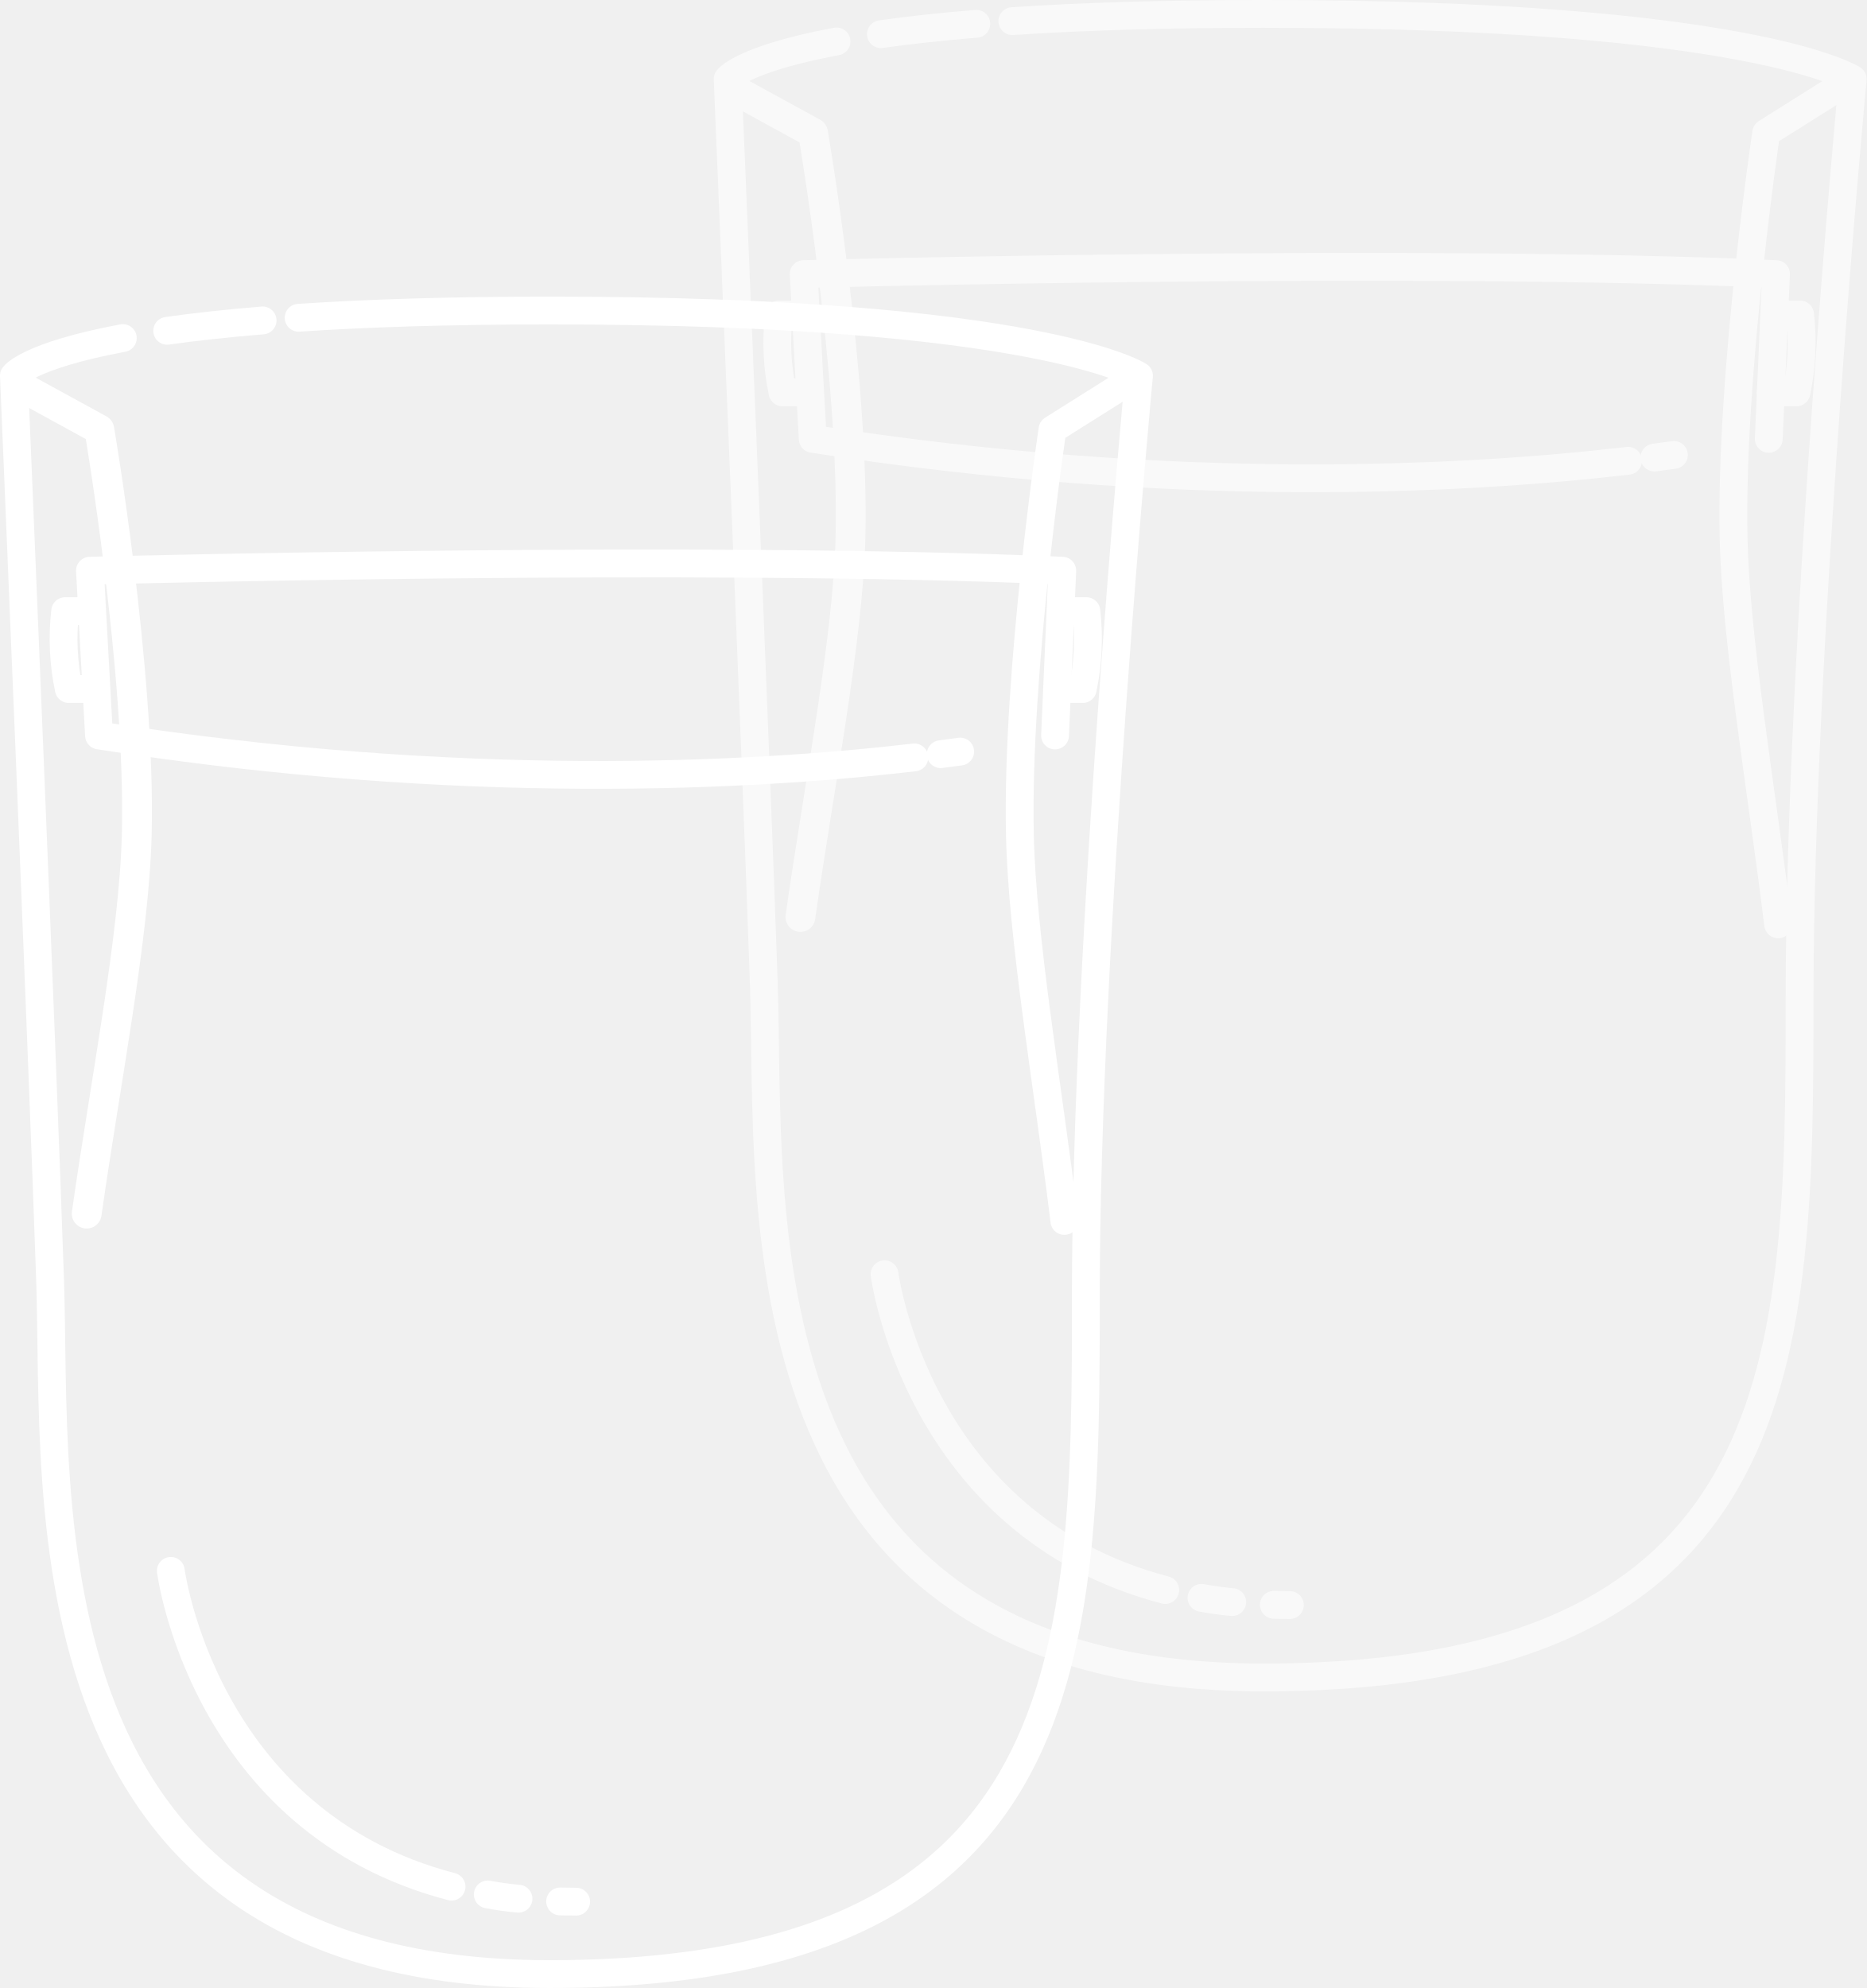
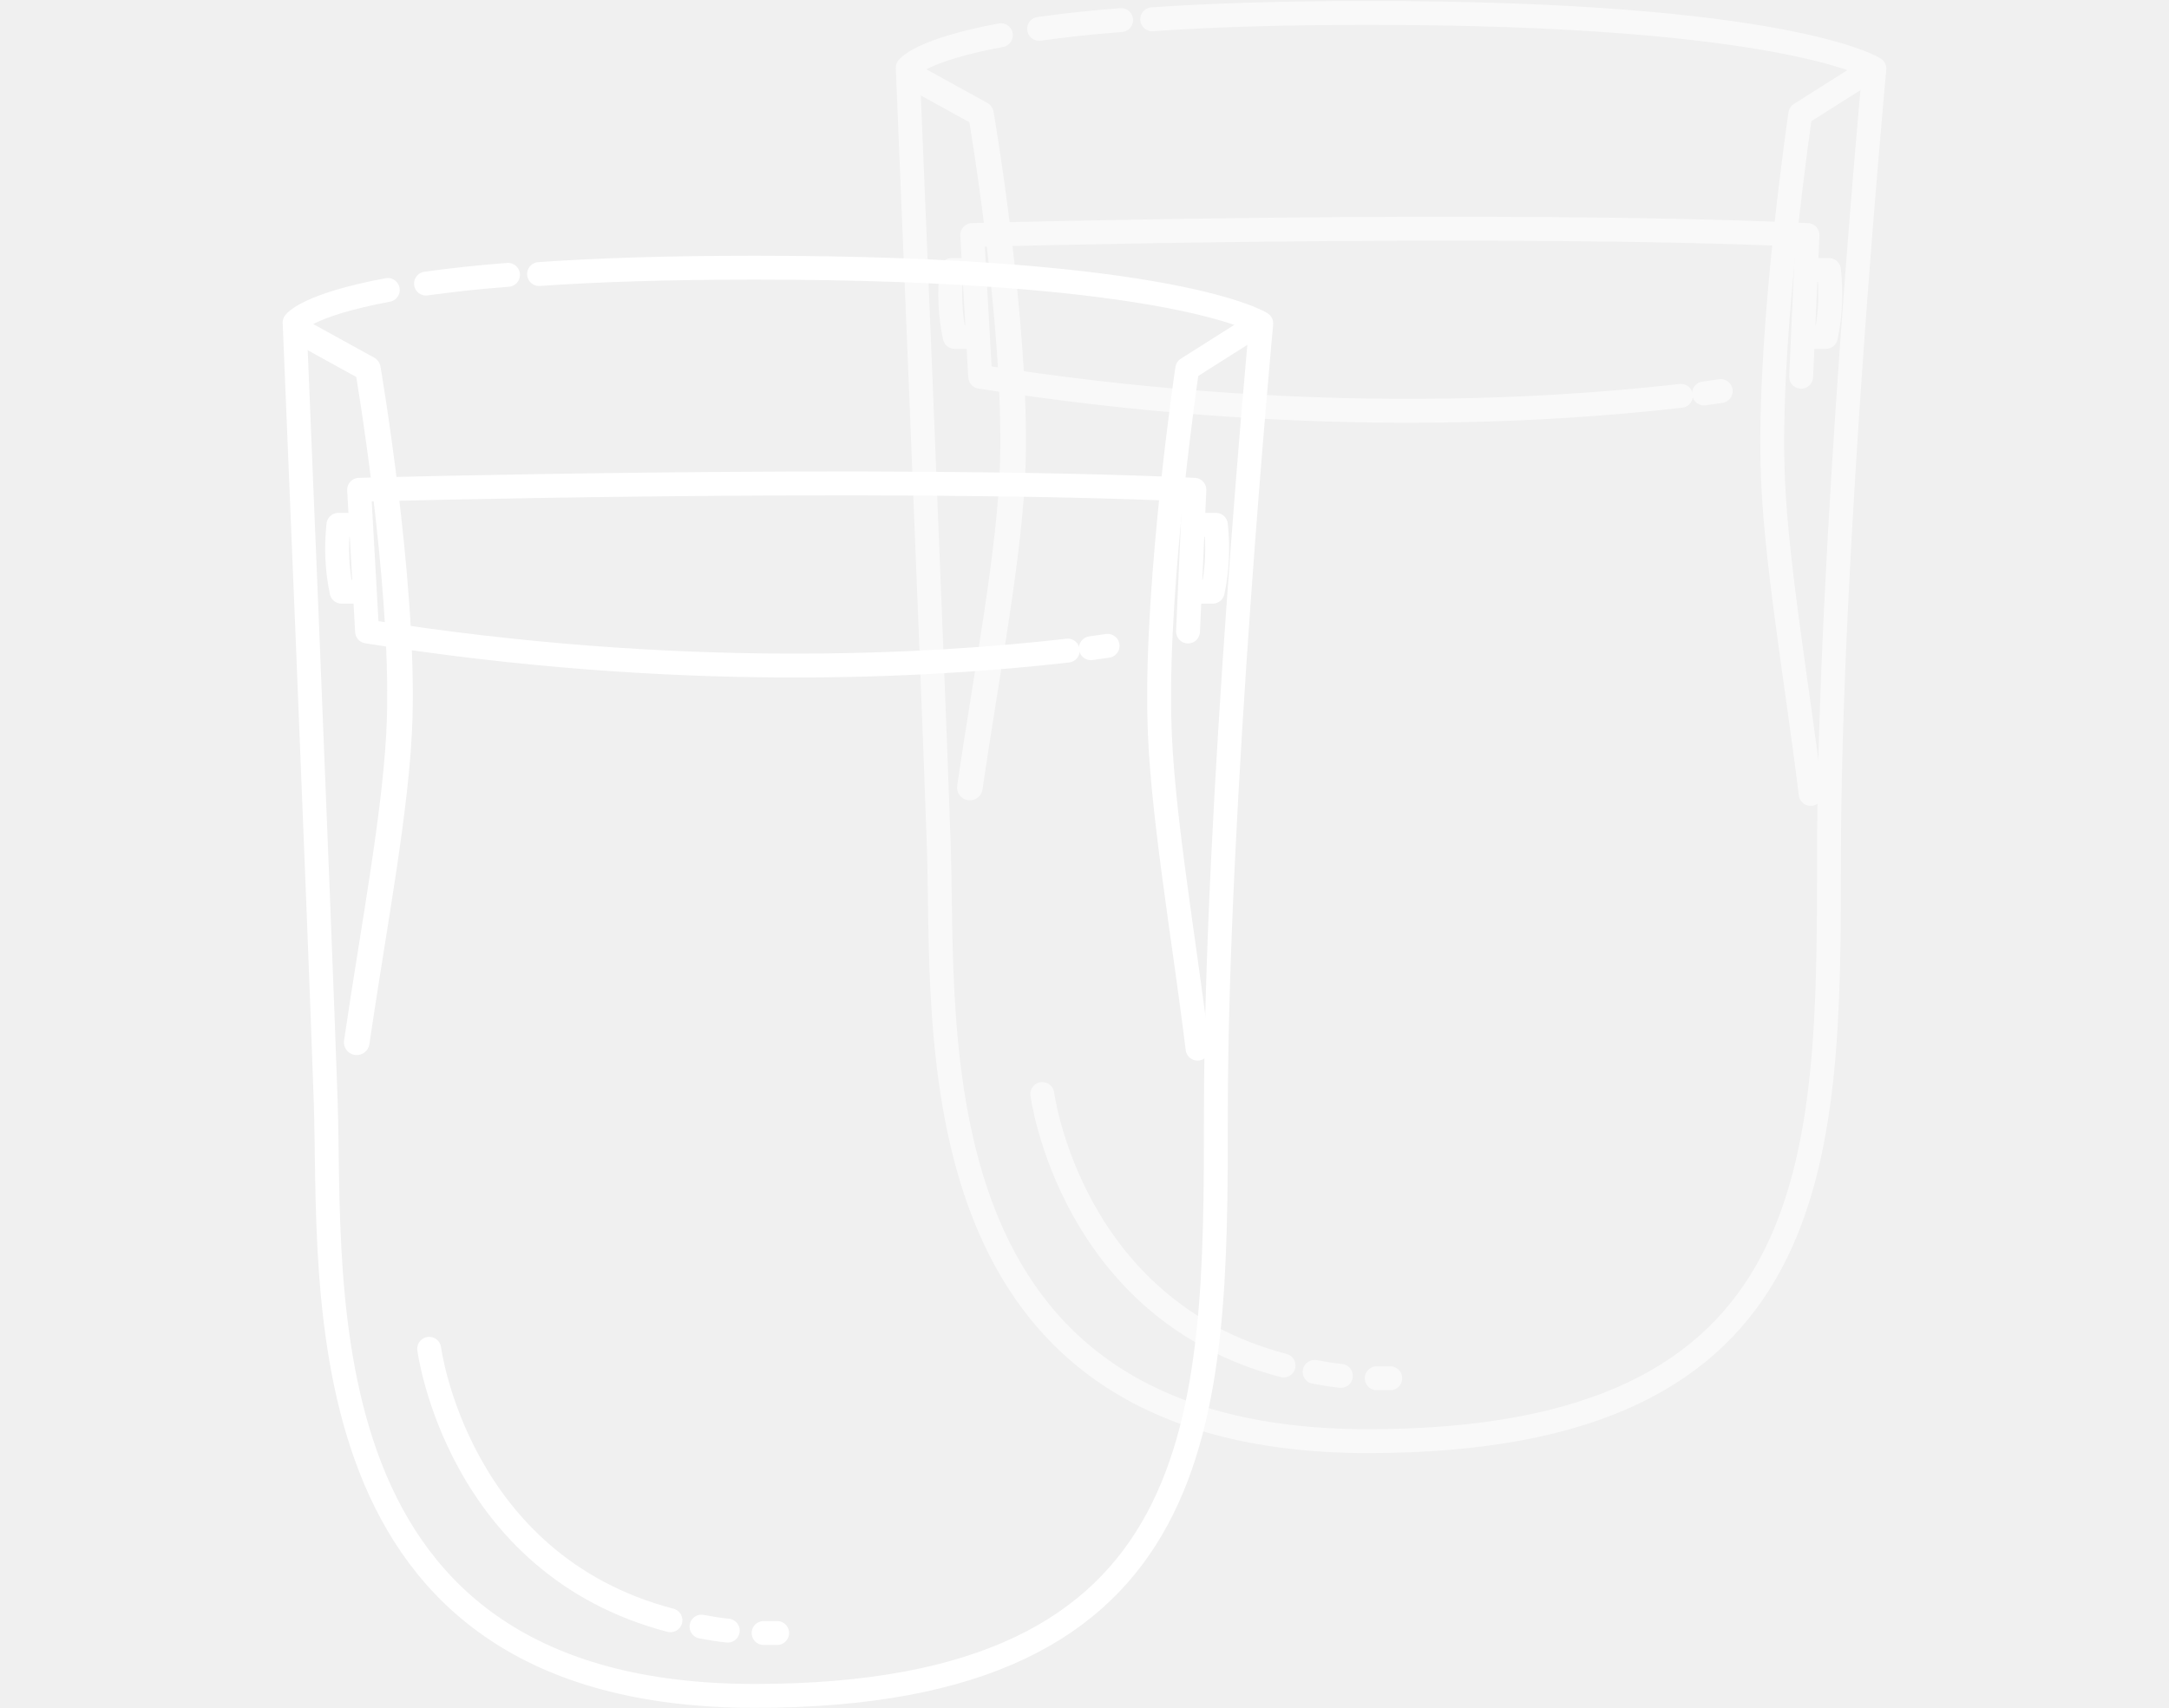
- <svg xmlns="http://www.w3.org/2000/svg" width="201.377" height="214.461" viewBox="0 0 201.377 214.461" preserveAspectRatio="xMidYMid meet">
-   <g id="Group_3" data-name="Group 3" transform="translate(-488.5 -368.261)">
-     <g id="Group_1" data-name="Group 1" transform="translate(359 220.983)">
-       <path id="Path_49" data-name="Path 49" d="M169.511,182.6c-3.988.326-7.391.709-10.295,1.12" transform="translate(-11.68 -0.755)" fill="none" stroke="#fff" stroke-linecap="round" stroke-linejoin="round" stroke-width="3" />
-       <path id="Path_50" data-name="Path 50" d="M142.749,183.747c-10.241,1.92-11.749,4.063-11.749,4.063s3.125,74.232,3.907,97.674-3.717,74.754,53.881,74.754,57.859-34.9,57.859-73.191,5.73-99.237,5.73-99.237-10.75-7.033-63.589-7.033c-10.954,0-19.85.3-27.07.781" fill="none" stroke="#fff" stroke-linecap="round" stroke-linejoin="round" stroke-width="3" />
-       <path id="Path_51" data-name="Path 51" d="M303.72,261.964q-1,.139-2.1.28" transform="translate(-70.63 -33.607)" fill="none" stroke="#fff" stroke-linecap="round" stroke-linejoin="round" stroke-width="3" />
-       <path id="Path_52" data-name="Path 52" d="M233.94,248.258c-17.474,2.036-48.859,3.775-87.964-2.366L145,228.115s65.637-1.758,104.9,0l-.781,17.777" transform="translate(-5.795 -19.272)" fill="none" stroke="#fff" stroke-linecap="round" stroke-linejoin="round" stroke-width="3" />
-       <path id="Path_53" data-name="Path 53" d="M140.333,387.667" transform="translate(-3.863 -85.642)" fill="none" stroke="#fff" stroke-linecap="round" stroke-linejoin="round" stroke-width="3" />
-       <path id="Path_54" data-name="Path 54" d="M133.333,195.333l7.848,4.3s4.485,26.176,4.037,43.758c-.28,10.967-3.342,26.4-5.4,40.835" transform="translate(-0.966 -6.025)" fill="none" stroke="#fff" stroke-linecap="round" stroke-linejoin="round" stroke-width="3.214" />
-       <path id="Path_55" data-name="Path 55" d="M326.857,387.667" transform="translate(-81.075 -85.642)" fill="none" stroke="#fff" stroke-linecap="round" stroke-linejoin="round" stroke-width="3" />
-       <path id="Path_56" data-name="Path 56" d="M326.524,195.333l-6.837,4.3s-3.907,26.176-3.516,43.758c.248,11.168,3.01,26.966,4.8,41.625" transform="translate(-76.64 -6.025)" fill="none" stroke="#fff" stroke-linecap="round" stroke-linejoin="round" stroke-width="3" />
-       <path id="Path_57" data-name="Path 57" d="M323.6,236.111h2.6a26.2,26.2,0,0,1-.39,8.4h-2.775" transform="translate(-79.497 -22.905)" fill="none" stroke="#fff" stroke-linecap="round" stroke-linejoin="round" stroke-width="3" />
-       <path id="Path_58" data-name="Path 58" d="M142.91,236.111h-2.6a26.2,26.2,0,0,0,.39,8.4h2.775" transform="translate(-3.78 -22.905)" fill="none" stroke="#fff" stroke-linecap="round" stroke-linejoin="round" stroke-width="3" />
-       <path id="Path_59" data-name="Path 59" d="M231.554,473.626q.852.024,1.727.024" transform="translate(-41.625 -121.225)" fill="none" stroke="#fff" stroke-linecap="round" stroke-linejoin="round" stroke-width="3" />
-       <path id="Path_60" data-name="Path 60" d="M218.231,472.337a32.91,32.91,0,0,0,3.315.459" transform="translate(-36.109 -120.691)" fill="none" stroke="#fff" stroke-linecap="round" stroke-linejoin="round" stroke-width="3" />
-       <path id="Path_61" data-name="Path 61" d="M159.889,412.778s3.51,27.094,30.285,34.065" transform="translate(-11.959 -96.037)" fill="none" stroke="#fff" stroke-linecap="round" stroke-linejoin="round" stroke-width="3" />
+ <svg xmlns="http://www.w3.org/2000/svg" version="1.1" id="Warstwa_1" x="0px" y="0px" viewBox="0 0 272.4 214.5" style="enable-background:new 0 0 272.4 214.5;" xml:space="preserve">
+   <style type="text/css">
+ 	.st0{fill:none;stroke:#FFFFFF;stroke-width:3;stroke-linecap:round;stroke-linejoin:round;}
+ 	.st1{fill:none;stroke:#FFFFFF;stroke-width:3.214;stroke-linecap:round;stroke-linejoin:round;}
+ 	.st2{opacity:0.6;}
+ </style>
+   <g id="Group_3" transform="translate(-488.5 -368.261)">
+     <g id="Group_1" transform="translate(359 220.983)">
+       <path id="Path_49" class="st0" d="M193.3,181.8c-4,0.3-7.4,0.7-10.3,1.1" />
+       <path id="Path_50" class="st0" d="M178.2,183.7c-10.2,1.9-11.7,4.1-11.7,4.1s3.1,74.2,3.9,97.7s-3.7,74.8,53.9,74.8    s57.9-34.9,57.9-73.2s5.7-99.2,5.7-99.2s-10.8-7-63.6-7c-11,0-19.9,0.3-27.1,0.8" />
+       <path id="Path_51" class="st0" d="M268.6,228.4c-0.7,0.1-1.4,0.2-2.1,0.3" />
+       <path id="Path_52" class="st0" d="M263.6,229c-17.5,2-48.9,3.8-88-2.4l-1-17.8c0,0,65.6-1.8,104.9,0l-0.8,17.8" />
+       <path id="Path_53" class="st0" d="M172,302" />
+       <path id="Path_54" class="st1" d="M167.9,189.3l7.8,4.3c0,0,4.5,26.2,4,43.8c-0.3,11-3.3,26.4-5.4,40.8" />
+       <path id="Path_55" class="st0" d="M281.3,302" />
+       <path id="Path_56" class="st0" d="M285.4,189.3l-6.8,4.3c0,0-3.9,26.2-3.5,43.8c0.2,11.2,3,27,4.8,41.6" />
+       <path id="Path_57" class="st0" d="M279.6,213.2h2.6c0.3,2.8,0.2,5.6-0.4,8.4H279" />
+       <path id="Path_58" class="st0" d="M174.6,213.2H172c-0.3,2.8-0.2,5.6,0.4,8.4h2.8" />
+       <path id="Path_59" class="st0" d="M225.4,352.4c0.6,0,1.1,0,1.7,0" />
+       <path id="Path_60" class="st0" d="M217.6,351.6c1.1,0.2,2.2,0.4,3.3,0.5" />
+       <path id="Path_61" class="st0" d="M183.4,316.7c0,0,3.5,27.1,30.3,34.1" />
    </g>
-     <g id="Group_2" data-name="Group 2" transform="translate(436 188.983)" opacity="0.6">
-       <path id="Path_49-2" data-name="Path 49" d="M169.511,182.6c-3.988.326-7.391.709-10.295,1.12" transform="translate(-11.68 -0.755)" fill="none" stroke="#fff" stroke-linecap="round" stroke-linejoin="round" stroke-width="3" />
-       <path id="Path_50-2" data-name="Path 50" d="M142.749,183.747c-10.241,1.92-11.749,4.063-11.749,4.063s3.125,74.232,3.907,97.674-3.717,74.754,53.881,74.754,57.859-34.9,57.859-73.191,5.73-99.237,5.73-99.237-10.75-7.033-63.589-7.033c-10.954,0-19.85.3-27.07.781" fill="none" stroke="#fff" stroke-linecap="round" stroke-linejoin="round" stroke-width="3" />
-       <path id="Path_51-2" data-name="Path 51" d="M303.72,261.964q-1,.139-2.1.28" transform="translate(-70.63 -33.607)" fill="none" stroke="#fff" stroke-linecap="round" stroke-linejoin="round" stroke-width="3" />
-       <path id="Path_52-2" data-name="Path 52" d="M233.94,248.258c-17.474,2.036-48.859,3.775-87.964-2.366L145,228.115s65.637-1.758,104.9,0l-.781,17.777" transform="translate(-5.795 -19.272)" fill="none" stroke="#fff" stroke-linecap="round" stroke-linejoin="round" stroke-width="3" />
-       <path id="Path_53-2" data-name="Path 53" d="M140.333,387.667" transform="translate(-3.863 -85.642)" fill="none" stroke="#fff" stroke-linecap="round" stroke-linejoin="round" stroke-width="3" />
-       <path id="Path_54-2" data-name="Path 54" d="M133.333,195.333l7.848,4.3s4.485,26.176,4.037,43.758c-.28,10.967-3.342,26.4-5.4,40.835" transform="translate(-0.966 -6.025)" fill="none" stroke="#fff" stroke-linecap="round" stroke-linejoin="round" stroke-width="3.214" />
-       <path id="Path_55-2" data-name="Path 55" d="M326.857,387.667" transform="translate(-81.075 -85.642)" fill="none" stroke="#fff" stroke-linecap="round" stroke-linejoin="round" stroke-width="3" />
-       <path id="Path_56-2" data-name="Path 56" d="M326.524,195.333l-6.837,4.3s-3.907,26.176-3.516,43.758c.248,11.168,3.01,26.966,4.8,41.625" transform="translate(-76.64 -6.025)" fill="none" stroke="#fff" stroke-linecap="round" stroke-linejoin="round" stroke-width="3" />
-       <path id="Path_57-2" data-name="Path 57" d="M323.6,236.111h2.6a26.2,26.2,0,0,1-.39,8.4h-2.775" transform="translate(-79.497 -22.905)" fill="none" stroke="#fff" stroke-linecap="round" stroke-linejoin="round" stroke-width="3" />
-       <path id="Path_58-2" data-name="Path 58" d="M142.91,236.111h-2.6a26.2,26.2,0,0,0,.39,8.4h2.775" transform="translate(-3.78 -22.905)" fill="none" stroke="#fff" stroke-linecap="round" stroke-linejoin="round" stroke-width="3" />
-       <path id="Path_59-2" data-name="Path 59" d="M231.554,473.626q.852.024,1.727.024" transform="translate(-41.625 -121.225)" fill="none" stroke="#fff" stroke-linecap="round" stroke-linejoin="round" stroke-width="3" />
-       <path id="Path_60-2" data-name="Path 60" d="M218.231,472.337a32.91,32.91,0,0,0,3.315.459" transform="translate(-36.109 -120.691)" fill="none" stroke="#fff" stroke-linecap="round" stroke-linejoin="round" stroke-width="3" />
-       <path id="Path_61-2" data-name="Path 61" d="M159.889,412.778s3.51,27.094,30.285,34.065" transform="translate(-11.959 -96.037)" fill="none" stroke="#fff" stroke-linecap="round" stroke-linejoin="round" stroke-width="3" />
+     <g id="Group_2" transform="translate(436 188.983)" class="st2">
+       <path id="Path_49-2" class="st0" d="M193.3,181.8c-4,0.3-7.4,0.7-10.3,1.1" />
+       <path id="Path_50-2" class="st0" d="M178.2,183.7c-10.2,1.9-11.7,4.1-11.7,4.1s3.1,74.2,3.9,97.7s-3.7,74.8,53.9,74.8    s57.9-34.9,57.9-73.2s5.7-99.2,5.7-99.2s-10.8-7-63.6-7c-11,0-19.9,0.3-27.1,0.8" />
+       <path id="Path_51-2" class="st0" d="M268.6,228.4c-0.7,0.1-1.4,0.2-2.1,0.3" />
+       <path id="Path_52-2" class="st0" d="M263.6,229c-17.5,2-48.9,3.8-88-2.4l-1-17.8c0,0,65.6-1.8,104.9,0l-0.8,17.8" />
+       <path id="Path_53-2" class="st0" d="M172,302" />
+       <path id="Path_54-2" class="st1" d="M167.9,189.3l7.8,4.3c0,0,4.5,26.2,4,43.8c-0.3,11-3.3,26.4-5.4,40.8" />
+       <path id="Path_55-2" class="st0" d="M281.3,302" />
+       <path id="Path_56-2" class="st0" d="M285.4,189.3l-6.8,4.3c0,0-3.9,26.2-3.5,43.8c0.2,11.2,3,27,4.8,41.6" />
+       <path id="Path_57-2" class="st0" d="M279.6,213.2h2.6c0.3,2.8,0.2,5.6-0.4,8.4H279" />
+       <path id="Path_58-2" class="st0" d="M174.6,213.2H172c-0.3,2.8-0.2,5.6,0.4,8.4h2.8" />
+       <path id="Path_59-2" class="st0" d="M225.4,352.4c0.6,0,1.1,0,1.7,0" />
+       <path id="Path_60-2" class="st0" d="M217.6,351.6c1.1,0.2,2.2,0.4,3.3,0.5" />
+       <path id="Path_61-2" class="st0" d="M183.4,316.7c0,0,3.5,27.1,30.3,34.1" />
    </g>
  </g>
</svg>
